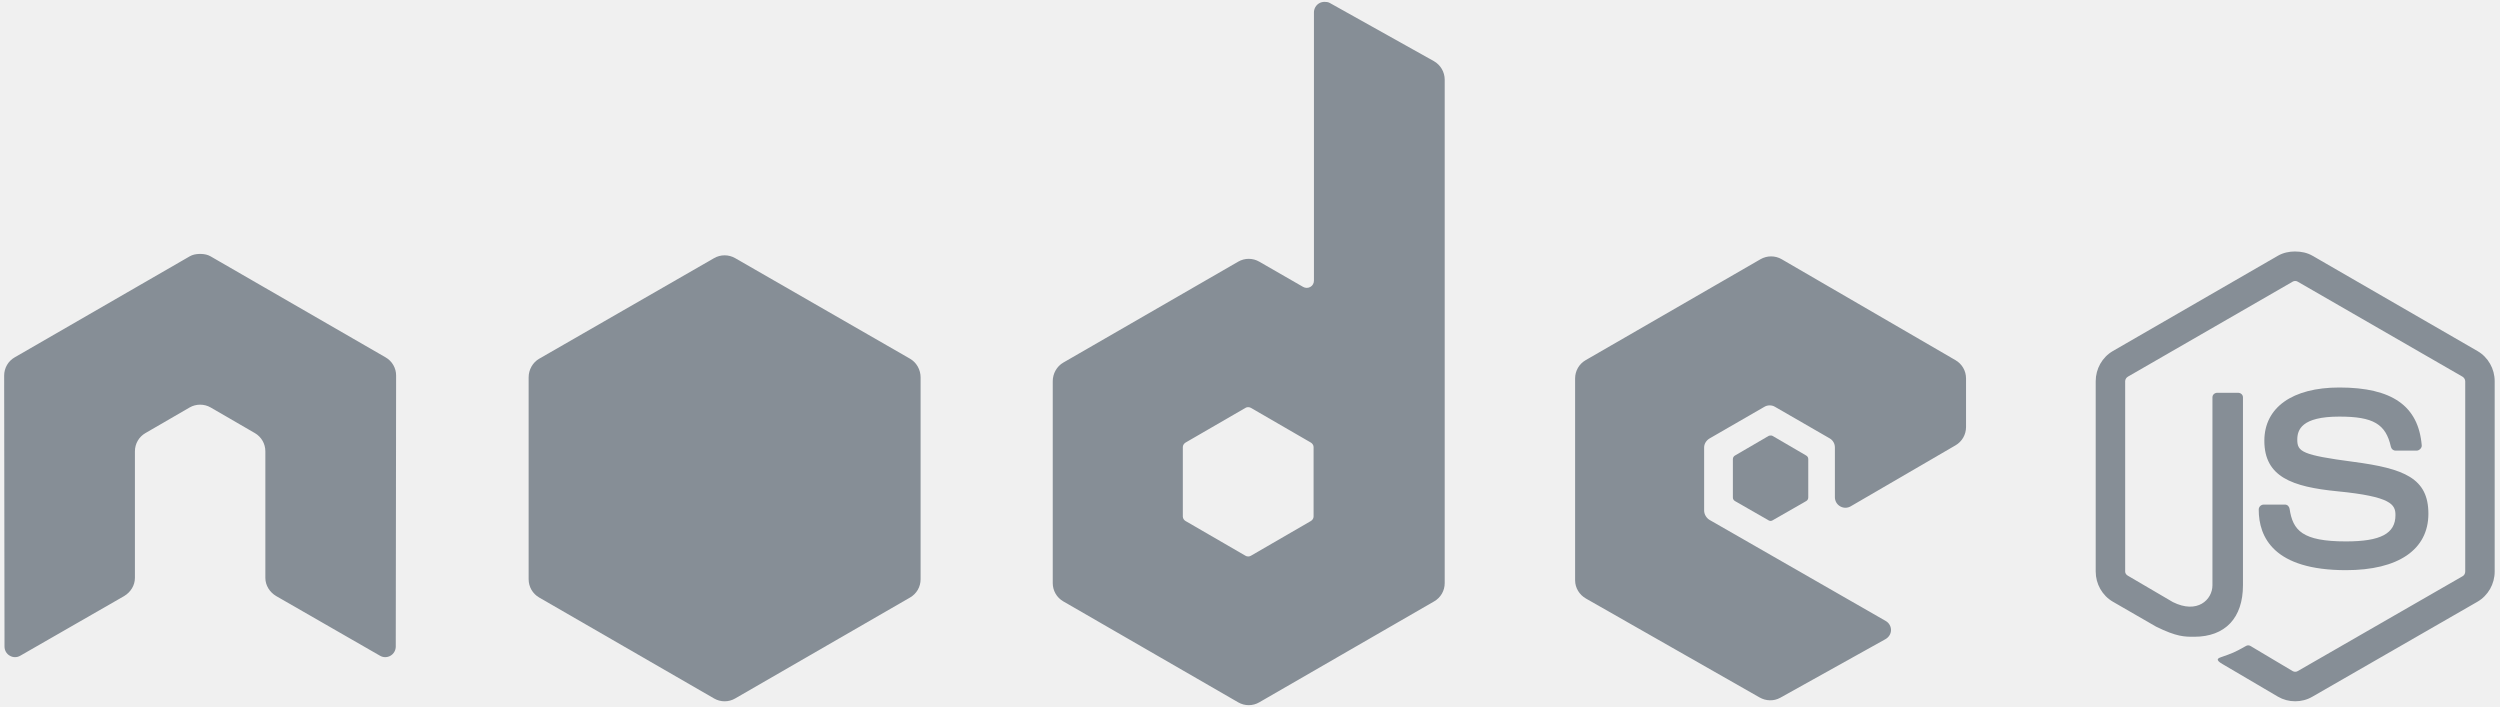
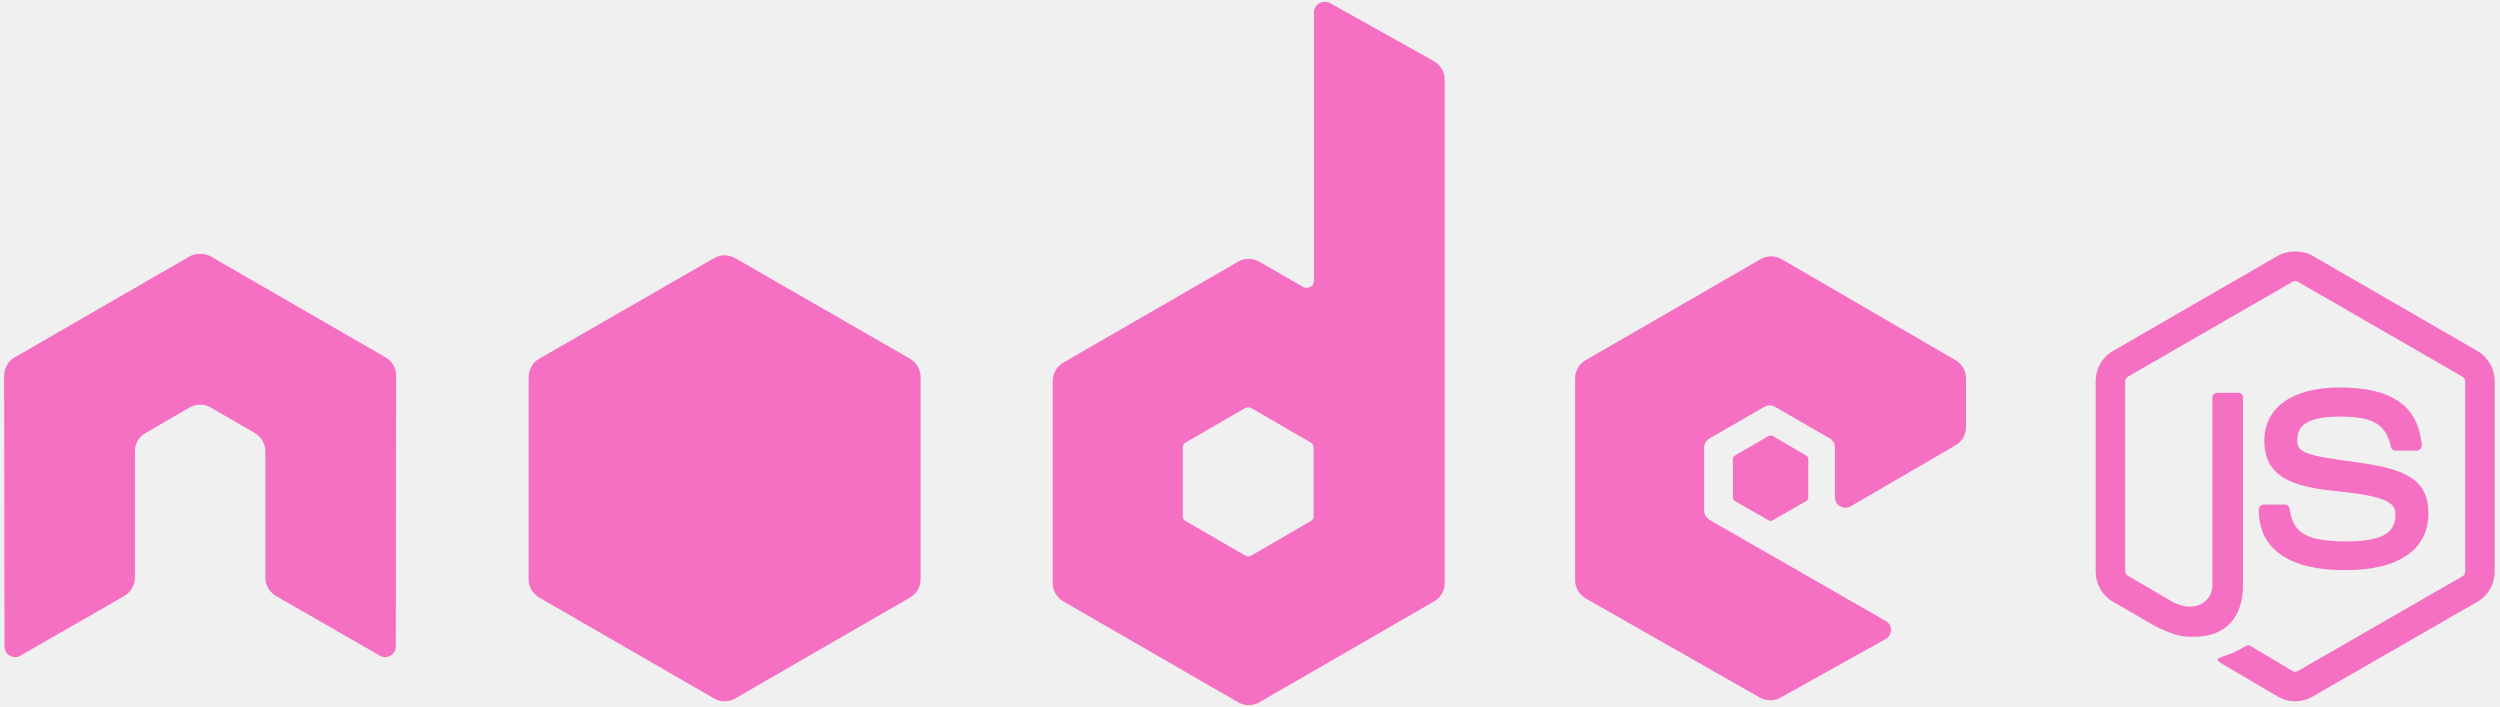
<svg xmlns="http://www.w3.org/2000/svg" width="92" height="26" viewBox="0 0 92 26" fill="none">
  <g clip-path="url(#clip0_66_271)">
-     <path d="M84.463 9.254C84.24 9.254 84.023 9.3 83.831 9.409L77.754 12.918C77.361 13.145 77.122 13.573 77.122 14.028V21.034C77.122 21.488 77.361 21.916 77.754 22.143L79.341 23.059C80.112 23.439 80.397 23.433 80.747 23.433C81.889 23.433 82.541 22.74 82.541 21.537V14.621C82.541 14.524 82.456 14.454 82.36 14.454H81.599C81.501 14.454 81.418 14.524 81.418 14.621V21.537C81.418 22.07 80.862 22.607 79.961 22.156L78.309 21.188C78.251 21.157 78.206 21.1 78.206 21.034V14.028C78.206 13.961 78.25 13.894 78.309 13.86L84.373 10.364C84.4 10.348 84.431 10.34 84.463 10.34C84.495 10.34 84.526 10.348 84.553 10.364L90.617 13.86C90.675 13.895 90.72 13.96 90.72 14.028V21.034C90.72 21.101 90.686 21.169 90.63 21.201L84.553 24.698C84.501 24.729 84.43 24.729 84.373 24.698L82.812 23.769C82.788 23.756 82.761 23.749 82.734 23.749C82.707 23.749 82.681 23.756 82.657 23.769C82.226 24.013 82.145 24.041 81.741 24.181C81.641 24.216 81.49 24.27 81.792 24.44L83.831 25.639C84.023 25.75 84.241 25.808 84.463 25.807C84.685 25.808 84.903 25.751 85.095 25.639L91.172 22.143C91.565 21.914 91.804 21.488 91.804 21.034V14.028C91.804 13.573 91.565 13.146 91.172 12.919L85.095 9.409C84.905 9.301 84.686 9.255 84.463 9.255L84.463 9.254Z" fill="#868E96" />
-     <path d="M86.088 14.26C84.358 14.26 83.328 14.997 83.328 16.221C83.328 17.55 84.35 17.915 86.011 18.079C87.998 18.273 88.153 18.565 88.153 18.956C88.153 19.635 87.612 19.924 86.334 19.924C84.728 19.924 84.375 19.523 84.257 18.724C84.243 18.638 84.176 18.569 84.089 18.569H83.302C83.205 18.569 83.121 18.653 83.121 18.75C83.121 19.773 83.677 20.982 86.334 20.982C88.256 20.982 89.365 20.227 89.365 18.905C89.365 17.594 88.47 17.242 86.604 16.995C84.72 16.746 84.54 16.624 84.54 16.183C84.54 15.818 84.693 15.331 86.088 15.331C87.335 15.331 87.796 15.6 87.985 16.441C88.001 16.52 88.071 16.582 88.153 16.582H88.94C88.988 16.582 89.035 16.553 89.069 16.518C89.102 16.481 89.125 16.439 89.12 16.389C88.998 14.941 88.033 14.26 86.088 14.26Z" fill="#868E96" />
-     <path d="M48.74 0.069C48.672 0.069 48.605 0.086 48.546 0.12C48.488 0.154 48.439 0.203 48.405 0.262C48.371 0.321 48.353 0.388 48.353 0.456V10.325C48.353 10.422 48.308 10.509 48.224 10.557C48.183 10.581 48.136 10.594 48.088 10.594C48.041 10.594 47.994 10.581 47.953 10.557L46.34 9.629C46.223 9.561 46.089 9.525 45.953 9.525C45.817 9.525 45.684 9.561 45.566 9.629L39.128 13.344C38.888 13.483 38.741 13.75 38.741 14.028V21.459C38.741 21.737 38.888 21.991 39.128 22.13L45.566 25.846C45.684 25.914 45.817 25.95 45.953 25.95C46.089 25.95 46.223 25.914 46.34 25.846L52.778 22.13C52.896 22.062 52.994 21.964 53.062 21.847C53.13 21.729 53.165 21.595 53.165 21.459V2.933C53.165 2.794 53.128 2.657 53.058 2.537C52.987 2.417 52.886 2.317 52.765 2.249L48.933 0.107C48.873 0.074 48.807 0.068 48.74 0.069ZM7.326 9.345C7.204 9.35 7.088 9.371 6.978 9.435L0.54 13.151C0.422 13.218 0.324 13.316 0.256 13.434C0.189 13.552 0.153 13.685 0.153 13.821L0.166 23.794C0.166 23.933 0.238 24.062 0.36 24.13C0.418 24.165 0.485 24.183 0.553 24.183C0.621 24.183 0.688 24.165 0.747 24.13L4.566 21.937C4.808 21.793 4.965 21.543 4.965 21.266V16.608C4.965 16.33 5.112 16.075 5.353 15.937L6.978 14.995C7.096 14.927 7.229 14.892 7.365 14.892C7.498 14.892 7.634 14.925 7.752 14.995L9.378 15.937C9.496 16.005 9.594 16.103 9.662 16.221C9.73 16.338 9.765 16.472 9.765 16.608V21.265C9.765 21.543 9.924 21.794 10.165 21.936L13.983 24.13C14.042 24.165 14.109 24.183 14.177 24.183C14.245 24.183 14.312 24.165 14.371 24.13C14.43 24.096 14.478 24.047 14.512 23.988C14.546 23.929 14.564 23.862 14.564 23.794L14.577 13.821C14.578 13.685 14.542 13.552 14.474 13.434C14.406 13.316 14.308 13.218 14.19 13.151L7.752 9.435C7.643 9.371 7.527 9.35 7.404 9.345H7.326ZM65.176 9.435C65.042 9.435 64.91 9.469 64.789 9.538L58.352 13.254C58.234 13.322 58.136 13.419 58.068 13.537C58 13.655 57.964 13.789 57.964 13.925V21.356C57.964 21.635 58.122 21.889 58.364 22.027L64.751 25.665C64.986 25.799 65.274 25.81 65.512 25.678L69.382 23.523C69.505 23.455 69.588 23.328 69.589 23.188C69.589 23.12 69.572 23.053 69.538 22.994C69.504 22.935 69.454 22.886 69.395 22.852L62.919 19.137C62.797 19.067 62.712 18.927 62.712 18.788V16.466C62.712 16.327 62.798 16.2 62.919 16.131L64.931 14.97C64.99 14.935 65.057 14.918 65.125 14.918C65.193 14.918 65.26 14.935 65.318 14.97L67.331 16.131C67.39 16.165 67.439 16.213 67.473 16.272C67.507 16.331 67.525 16.398 67.524 16.466V18.298C67.524 18.366 67.542 18.433 67.576 18.492C67.61 18.551 67.659 18.599 67.718 18.633C67.838 18.703 67.984 18.703 68.105 18.633L71.962 16.389C72.08 16.321 72.178 16.223 72.246 16.105C72.314 15.988 72.35 15.854 72.35 15.718V13.925C72.35 13.648 72.203 13.393 71.962 13.254L65.563 9.538C65.446 9.47 65.312 9.435 65.176 9.435V9.435ZM45.927 14.983C45.961 14.983 46.001 14.991 46.031 15.008L48.237 16.285C48.297 16.32 48.34 16.384 48.34 16.453V19.008C48.34 19.077 48.297 19.141 48.237 19.175L46.031 20.453C46.001 20.47 45.968 20.478 45.934 20.478C45.9 20.478 45.867 20.47 45.837 20.453L43.631 19.175C43.571 19.141 43.528 19.077 43.528 19.008V16.453C43.528 16.384 43.571 16.32 43.631 16.285L45.837 15.008C45.864 14.992 45.895 14.983 45.928 14.983V14.983H45.927Z" fill="#868E96" />
-     <path d="M26.666 9.396C26.532 9.396 26.399 9.43 26.279 9.499L19.841 13.202C19.6 13.341 19.454 13.608 19.454 13.886V21.317C19.454 21.595 19.601 21.849 19.841 21.988L26.279 25.704C26.397 25.772 26.53 25.808 26.666 25.808C26.802 25.808 26.936 25.772 27.053 25.704L33.491 21.988C33.609 21.92 33.707 21.822 33.775 21.705C33.843 21.587 33.878 21.453 33.878 21.317V13.886C33.878 13.608 33.731 13.341 33.491 13.202L27.053 9.499C26.935 9.432 26.802 9.396 26.666 9.396ZM65.164 16.028C65.138 16.028 65.11 16.028 65.086 16.041L63.848 16.763C63.825 16.776 63.806 16.794 63.792 16.817C63.778 16.84 63.771 16.866 63.77 16.892V18.311C63.77 18.365 63.801 18.413 63.848 18.44L65.086 19.15C65.133 19.177 65.182 19.177 65.228 19.15L66.467 18.44C66.49 18.427 66.509 18.409 66.523 18.386C66.536 18.363 66.544 18.337 66.544 18.311V16.892C66.544 16.866 66.536 16.84 66.523 16.817C66.509 16.795 66.49 16.776 66.467 16.763L65.228 16.04C65.205 16.027 65.189 16.028 65.164 16.028V16.028Z" fill="#868E96" />
+     <path d="M84.463 9.254C84.24 9.254 84.023 9.3 83.831 9.409L77.754 12.918C77.361 13.145 77.122 13.573 77.122 14.028V21.034C77.122 21.488 77.361 21.916 77.754 22.143L79.341 23.059C80.112 23.439 80.397 23.433 80.747 23.433C81.889 23.433 82.541 22.74 82.541 21.537V14.621C82.541 14.524 82.456 14.454 82.36 14.454H81.599C81.501 14.454 81.418 14.524 81.418 14.621V21.537C81.418 22.07 80.862 22.607 79.961 22.156L78.309 21.188C78.251 21.157 78.206 21.1 78.206 21.034V14.028C78.206 13.961 78.25 13.894 78.309 13.86L84.373 10.364C84.4 10.348 84.431 10.34 84.463 10.34C84.495 10.34 84.526 10.348 84.553 10.364L90.617 13.86C90.675 13.895 90.72 13.96 90.72 14.028V21.034C90.72 21.101 90.686 21.169 90.63 21.201L84.553 24.698C84.501 24.729 84.43 24.729 84.373 24.698L82.812 23.769C82.788 23.756 82.761 23.749 82.734 23.749C82.707 23.749 82.681 23.756 82.657 23.769C82.226 24.013 82.145 24.041 81.741 24.181C81.641 24.216 81.49 24.27 81.792 24.44L83.831 25.639C84.023 25.75 84.241 25.808 84.463 25.807C84.685 25.808 84.903 25.751 85.095 25.639L91.172 22.143C91.565 21.914 91.804 21.488 91.804 21.034V14.028C91.804 13.573 91.565 13.146 91.172 12.919L85.095 9.409C84.905 9.301 84.686 9.255 84.463 9.255L84.463 9.254Z" fill="#f56fc3" />
+     <path d="M86.088 14.26C84.358 14.26 83.328 14.997 83.328 16.221C83.328 17.55 84.35 17.915 86.011 18.079C87.998 18.273 88.153 18.565 88.153 18.956C88.153 19.635 87.612 19.924 86.334 19.924C84.728 19.924 84.375 19.523 84.257 18.724C84.243 18.638 84.176 18.569 84.089 18.569H83.302C83.205 18.569 83.121 18.653 83.121 18.75C83.121 19.773 83.677 20.982 86.334 20.982C88.256 20.982 89.365 20.227 89.365 18.905C89.365 17.594 88.47 17.242 86.604 16.995C84.72 16.746 84.54 16.624 84.54 16.183C84.54 15.818 84.693 15.331 86.088 15.331C87.335 15.331 87.796 15.6 87.985 16.441C88.001 16.52 88.071 16.582 88.153 16.582H88.94C88.988 16.582 89.035 16.553 89.069 16.518C89.102 16.481 89.125 16.439 89.12 16.389C88.998 14.941 88.033 14.26 86.088 14.26Z" fill="#f56fc3" />
+     <path d="M48.74 0.069C48.672 0.069 48.605 0.086 48.546 0.12C48.488 0.154 48.439 0.203 48.405 0.262C48.371 0.321 48.353 0.388 48.353 0.456V10.325C48.353 10.422 48.308 10.509 48.224 10.557C48.183 10.581 48.136 10.594 48.088 10.594C48.041 10.594 47.994 10.581 47.953 10.557L46.34 9.629C46.223 9.561 46.089 9.525 45.953 9.525C45.817 9.525 45.684 9.561 45.566 9.629L39.128 13.344C38.888 13.483 38.741 13.75 38.741 14.028V21.459C38.741 21.737 38.888 21.991 39.128 22.13L45.566 25.846C45.684 25.914 45.817 25.95 45.953 25.95C46.089 25.95 46.223 25.914 46.34 25.846L52.778 22.13C52.896 22.062 52.994 21.964 53.062 21.847C53.13 21.729 53.165 21.595 53.165 21.459V2.933C53.165 2.794 53.128 2.657 53.058 2.537C52.987 2.417 52.886 2.317 52.765 2.249L48.933 0.107C48.873 0.074 48.807 0.068 48.74 0.069ZM7.326 9.345C7.204 9.35 7.088 9.371 6.978 9.435L0.54 13.151C0.422 13.218 0.324 13.316 0.256 13.434C0.189 13.552 0.153 13.685 0.153 13.821L0.166 23.794C0.166 23.933 0.238 24.062 0.36 24.13C0.418 24.165 0.485 24.183 0.553 24.183C0.621 24.183 0.688 24.165 0.747 24.13L4.566 21.937C4.808 21.793 4.965 21.543 4.965 21.266V16.608C4.965 16.33 5.112 16.075 5.353 15.937L6.978 14.995C7.096 14.927 7.229 14.892 7.365 14.892C7.498 14.892 7.634 14.925 7.752 14.995L9.378 15.937C9.496 16.005 9.594 16.103 9.662 16.221C9.73 16.338 9.765 16.472 9.765 16.608V21.265C9.765 21.543 9.924 21.794 10.165 21.936L13.983 24.13C14.042 24.165 14.109 24.183 14.177 24.183C14.245 24.183 14.312 24.165 14.371 24.13C14.43 24.096 14.478 24.047 14.512 23.988C14.546 23.929 14.564 23.862 14.564 23.794L14.577 13.821C14.578 13.685 14.542 13.552 14.474 13.434C14.406 13.316 14.308 13.218 14.19 13.151L7.752 9.435C7.643 9.371 7.527 9.35 7.404 9.345H7.326ZM65.176 9.435C65.042 9.435 64.91 9.469 64.789 9.538L58.352 13.254C58.234 13.322 58.136 13.419 58.068 13.537C58 13.655 57.964 13.789 57.964 13.925V21.356C57.964 21.635 58.122 21.889 58.364 22.027L64.751 25.665C64.986 25.799 65.274 25.81 65.512 25.678L69.382 23.523C69.505 23.455 69.588 23.328 69.589 23.188C69.589 23.12 69.572 23.053 69.538 22.994C69.504 22.935 69.454 22.886 69.395 22.852L62.919 19.137C62.797 19.067 62.712 18.927 62.712 18.788V16.466C62.712 16.327 62.798 16.2 62.919 16.131L64.931 14.97C64.99 14.935 65.057 14.918 65.125 14.918C65.193 14.918 65.26 14.935 65.318 14.97L67.331 16.131C67.39 16.165 67.439 16.213 67.473 16.272C67.507 16.331 67.525 16.398 67.524 16.466V18.298C67.524 18.366 67.542 18.433 67.576 18.492C67.61 18.551 67.659 18.599 67.718 18.633C67.838 18.703 67.984 18.703 68.105 18.633L71.962 16.389C72.08 16.321 72.178 16.223 72.246 16.105C72.314 15.988 72.35 15.854 72.35 15.718V13.925C72.35 13.648 72.203 13.393 71.962 13.254L65.563 9.538C65.446 9.47 65.312 9.435 65.176 9.435V9.435ZM45.927 14.983C45.961 14.983 46.001 14.991 46.031 15.008L48.237 16.285C48.297 16.32 48.34 16.384 48.34 16.453V19.008C48.34 19.077 48.297 19.141 48.237 19.175L46.031 20.453C46.001 20.47 45.968 20.478 45.934 20.478C45.9 20.478 45.867 20.47 45.837 20.453L43.631 19.175C43.571 19.141 43.528 19.077 43.528 19.008V16.453C43.528 16.384 43.571 16.32 43.631 16.285L45.837 15.008C45.864 14.992 45.895 14.983 45.928 14.983V14.983H45.927Z" fill="#f56fc3" />
+     <path d="M26.666 9.396C26.532 9.396 26.399 9.43 26.279 9.499L19.841 13.202C19.6 13.341 19.454 13.608 19.454 13.886V21.317C19.454 21.595 19.601 21.849 19.841 21.988L26.279 25.704C26.397 25.772 26.53 25.808 26.666 25.808C26.802 25.808 26.936 25.772 27.053 25.704L33.491 21.988C33.609 21.92 33.707 21.822 33.775 21.705C33.843 21.587 33.878 21.453 33.878 21.317V13.886C33.878 13.608 33.731 13.341 33.491 13.202L27.053 9.499C26.935 9.432 26.802 9.396 26.666 9.396ZM65.164 16.028C65.138 16.028 65.11 16.028 65.086 16.041L63.848 16.763C63.825 16.776 63.806 16.794 63.792 16.817C63.778 16.84 63.771 16.866 63.77 16.892V18.311C63.77 18.365 63.801 18.413 63.848 18.44L65.086 19.15C65.133 19.177 65.182 19.177 65.228 19.15L66.467 18.44C66.49 18.427 66.509 18.409 66.523 18.386C66.536 18.363 66.544 18.337 66.544 18.311V16.892C66.544 16.866 66.536 16.84 66.523 16.817C66.509 16.795 66.49 16.776 66.467 16.763L65.228 16.04C65.205 16.027 65.189 16.028 65.164 16.028V16.028Z" fill="#f56fc3" />
  </g>
  <defs>
    <clipPath id="clip0_66_271">
      <rect width="91.808" height="26" fill="white" />
    </clipPath>
  </defs>
</svg>
